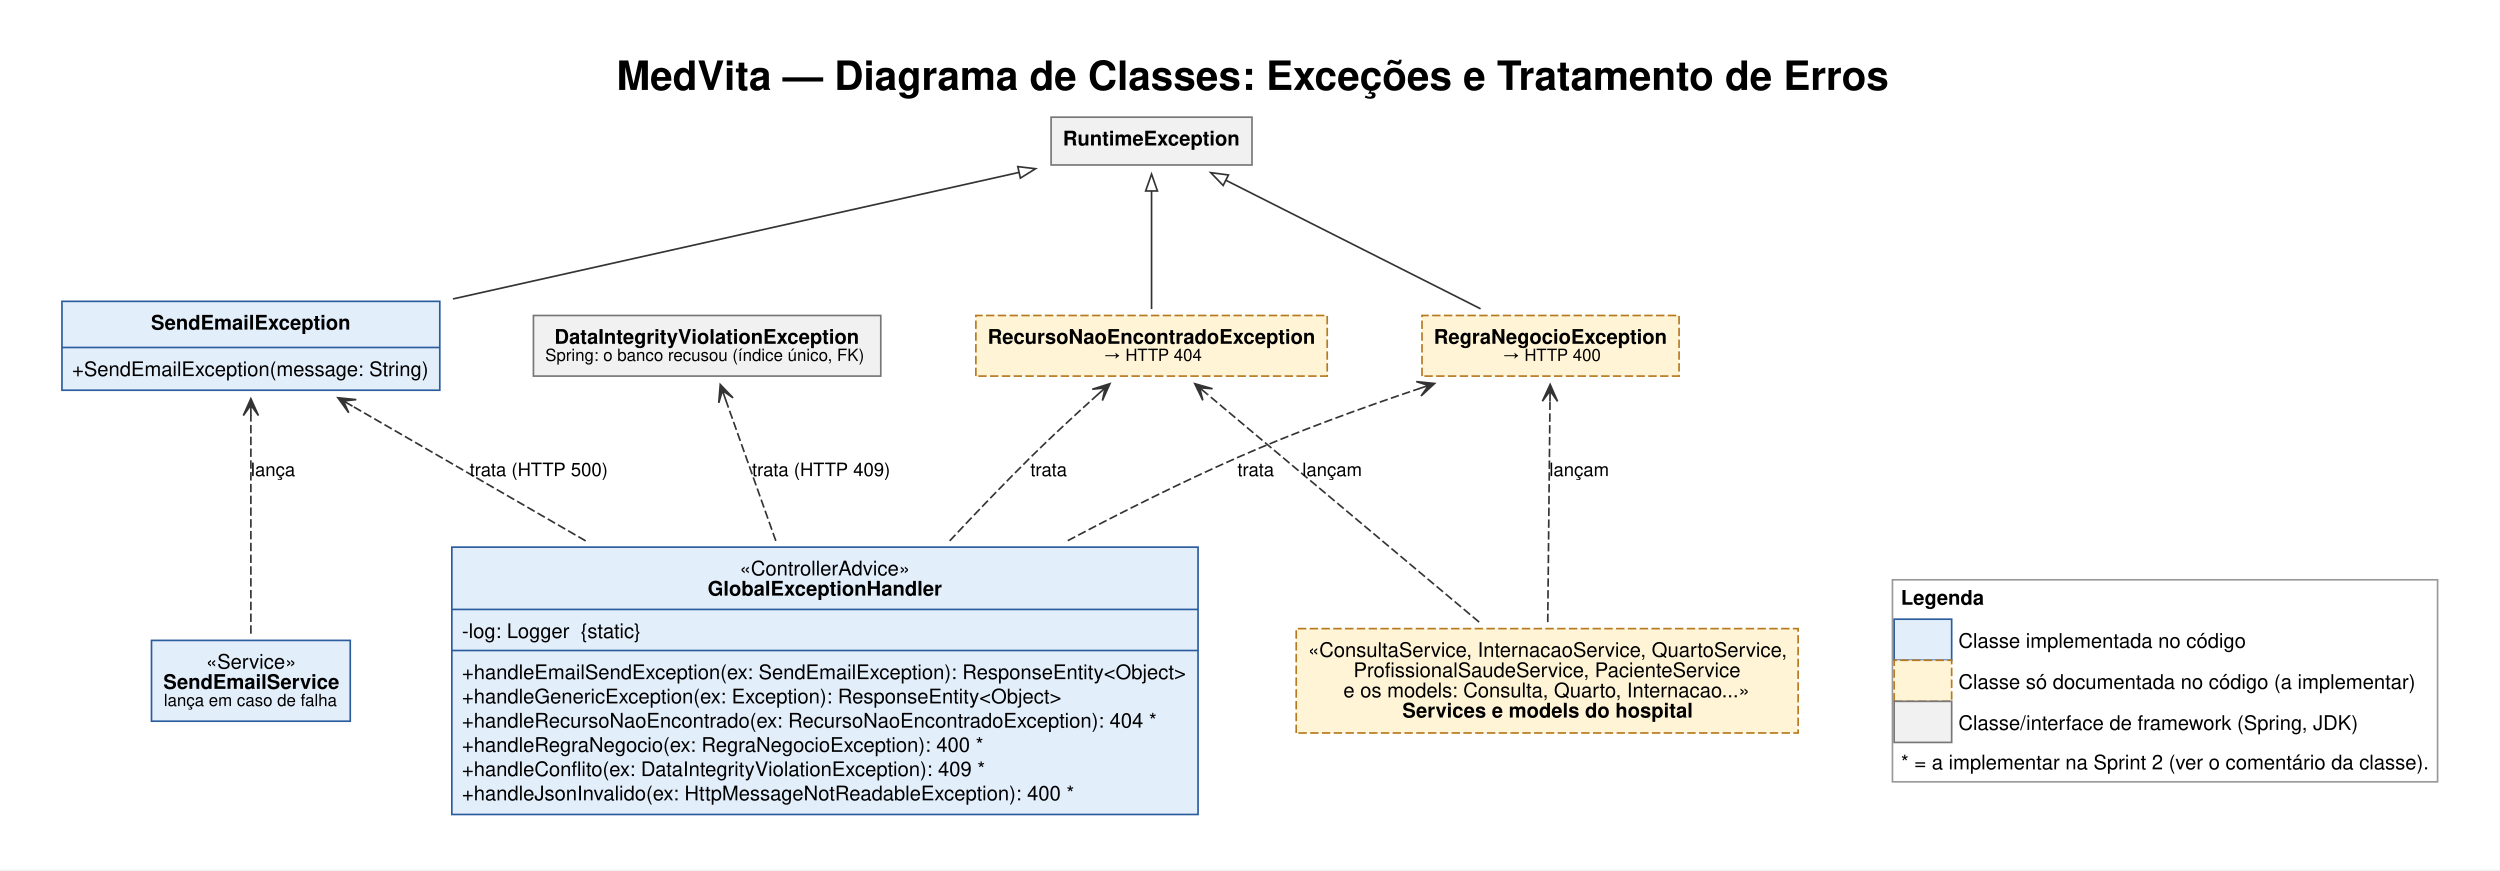
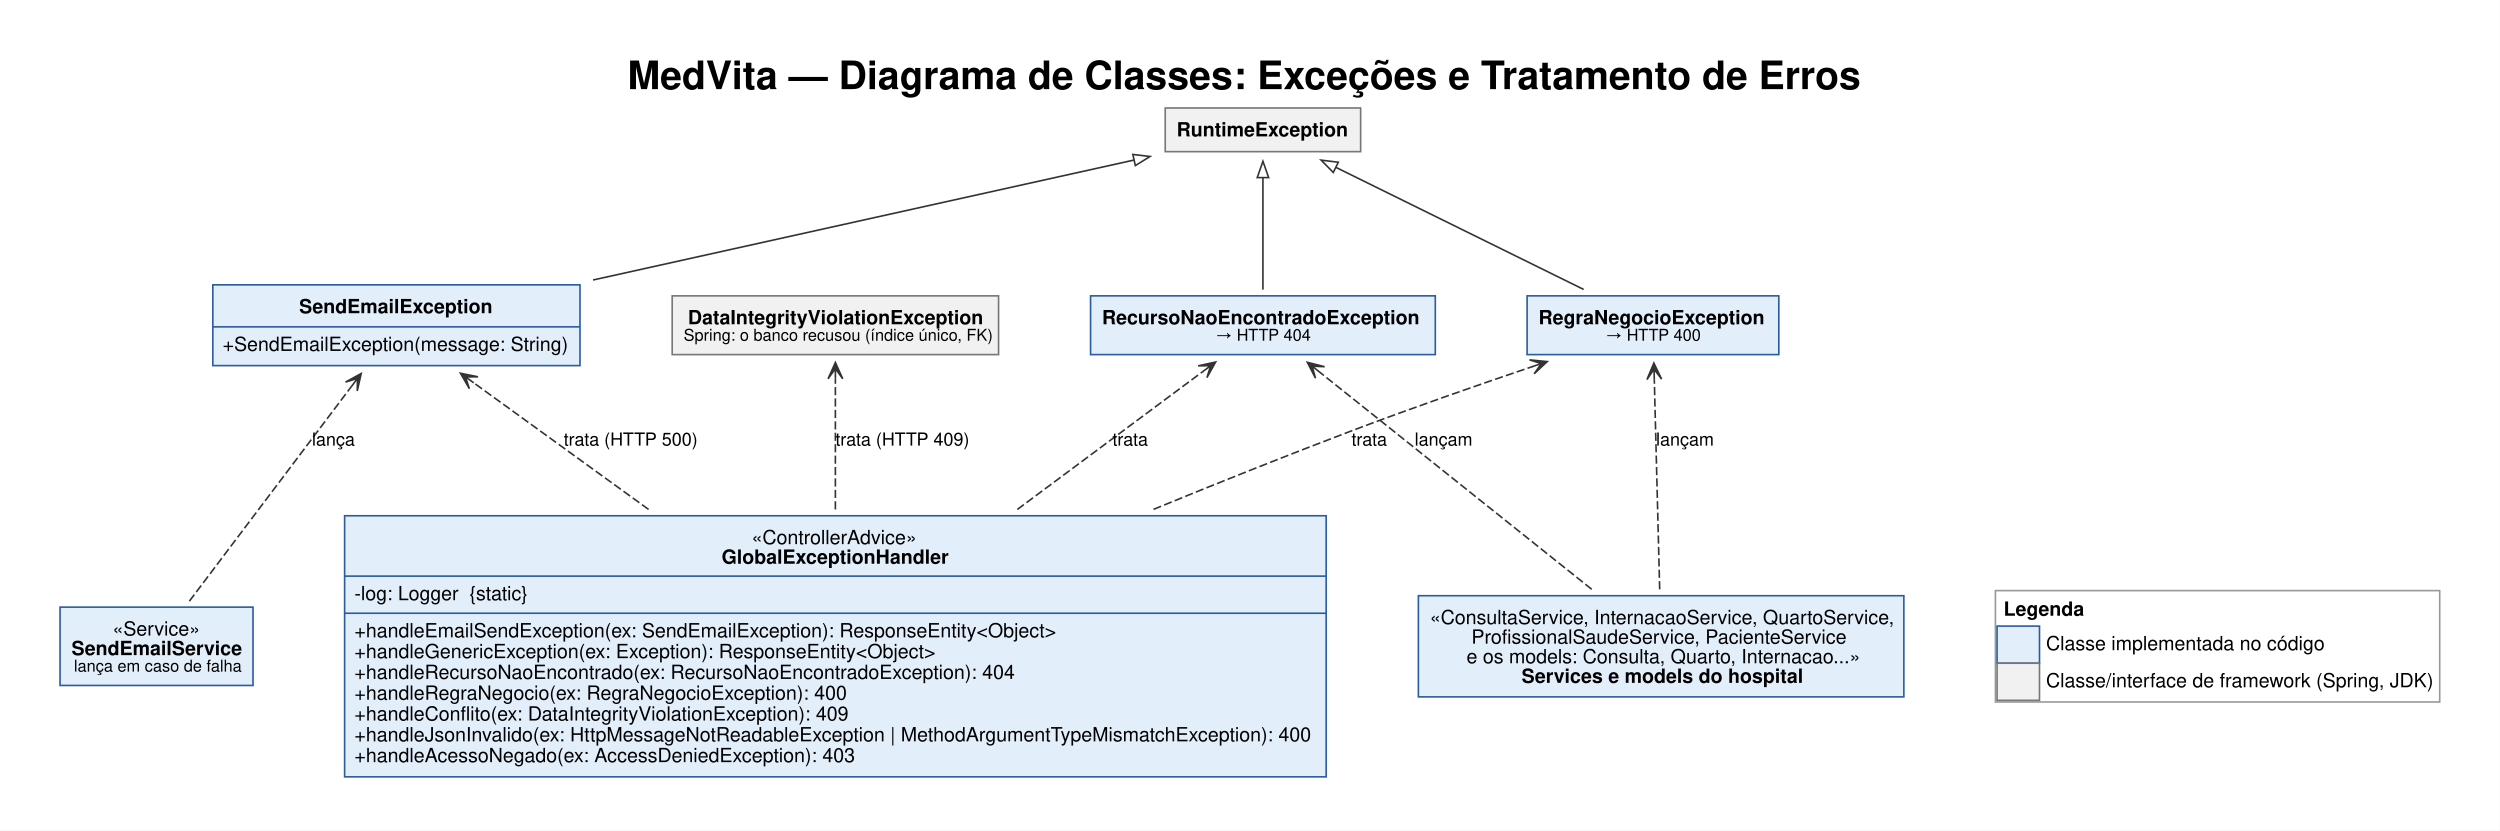
- <svg xmlns="http://www.w3.org/2000/svg" width="1485pt" height="517pt" viewBox="0.00 0.00 1485.00 517.00">
-   <g id="graph0" class="graph" transform="scale(1 1) rotate(0) translate(28.8 487.8)">
-     <polygon fill="white" stroke="none" points="-28.8,28.8 -28.8,-487.8 1455.92,-487.8 1455.92,28.8 -28.8,28.8" />
-     <text xml:space="preserve" text-anchor="start" x="337.41" y="-434.4" font-family="Helvetica,sans-Serif" font-weight="bold" font-size="24.00">MedVita — Diagrama de Classes: Exceções e Tratamento de Erros</text>
+ <svg xmlns="http://www.w3.org/2000/svg" width="1532pt" height="509pt" viewBox="0.00 0.00 1532.00 509.00">
+   <g id="graph0" class="graph" transform="scale(1 1) rotate(0) translate(28.8 480.05)">
+     <polygon fill="white" stroke="none" points="-28.8,28.8 -28.8,-480.05 1503.05,-480.05 1503.05,28.8 -28.8,28.8" />
+     <text xml:space="preserve" text-anchor="start" x="355.75" y="-425.45" font-family="Helvetica,sans-Serif" font-weight="bold" font-size="24.00">MedVita — Diagrama de Classes: Exceções e Tratamento de Erros</text>
    <g id="node1" class="node">
-       <polygon fill="#f1f1f1" stroke="none" points="595.55,-389.8 595.55,-418.2 714.89,-418.2 714.89,-389.8 595.55,-389.8" />
-       <polygon fill="none" stroke="#777777" points="595.55,-389.8 595.55,-418.2 714.89,-418.2 714.89,-389.8 595.55,-389.8" />
-       <text xml:space="preserve" text-anchor="start" x="602.55" y="-401.4" font-family="Helvetica,sans-Serif" font-weight="bold" font-size="12.00">RuntimeException</text>
+       <polygon fill="#f1f1f1" stroke="none" points="685.25,-387.12 685.25,-413.88 805,-413.88 805,-387.12 685.25,-387.12" />
+       <polygon fill="none" stroke="#777777" points="685.25,-387.12 685.25,-413.88 805,-413.88 805,-387.12 685.25,-387.12" />
+       <text xml:space="preserve" text-anchor="start" x="692.25" y="-396.48" font-family="Helvetica,sans-Serif" font-weight="bold" font-size="12.00">RuntimeException</text>
    </g>
    <g id="node2" class="node">
-       <polygon fill="#e3eefb" stroke="none" points="8,-256 8,-308.8 232.44,-308.8 232.44,-256 8,-256" />
-       <polygon fill="#2b5c9e" stroke="#2b5c9e" points="8,-281.4 8,-281.4 232.44,-281.4 232.44,-281.4 8,-281.4" />
-       <polygon fill="none" stroke="#2b5c9e" points="8,-256 8,-308.8 232.44,-308.8 232.44,-256 8,-256" />
-       <text xml:space="preserve" text-anchor="start" x="60.87" y="-292" font-family="Helvetica,sans-Serif" font-weight="bold" font-size="12.00">SendEmailException</text>
-       <text xml:space="preserve" text-anchor="start" x="14" y="-264.4" font-family="Helvetica,sans-Serif" font-size="12.00">+SendEmailException(message: String)</text>
+       <polygon fill="#e3eefb" stroke="none" points="101.62,-256 101.62,-305.5 326.62,-305.5 326.62,-256 101.62,-256" />
+       <polygon fill="#2b5c9e" stroke="#2b5c9e" points="101.62,-279.75 101.62,-279.75 326.62,-279.75 326.62,-279.75 101.62,-279.75" />
+       <polygon fill="none" stroke="#2b5c9e" points="101.62,-256 101.62,-305.5 326.62,-305.5 326.62,-256 101.62,-256" />
+       <text xml:space="preserve" text-anchor="start" x="154.5" y="-288.1" font-family="Helvetica,sans-Serif" font-weight="bold" font-size="12.00">SendEmailException</text>
+       <text xml:space="preserve" text-anchor="start" x="107.62" y="-265" font-family="Helvetica,sans-Serif" font-size="12.00">+SendEmailException(message: String)</text>
    </g>
    <g id="edge1" class="edge">
-       <path fill="none" stroke="#333333" d="M240.28,-310.24C343.1,-333.22 488.17,-365.66 576.73,-385.45" />
-       <polygon fill="none" stroke="#333333" points="575.77,-388.83 586.3,-387.59 577.3,-381.99 575.77,-388.83" />
+       <path fill="none" stroke="#333333" d="M334.62,-308.47C436.19,-330.99 578.61,-362.58 666.22,-382" />
+       <polygon fill="none" stroke="#333333" points="665.41,-385.41 675.93,-384.16 666.93,-378.57 665.41,-385.41" />
    </g>
    <g id="node3" class="node">
-       <polygon fill="#fff4d6" stroke="none" points="550.87,-264.4 550.87,-300.4 759.57,-300.4 759.57,-264.4 550.87,-264.4" />
-       <polygon fill="none" stroke="#b7791f" stroke-dasharray="5,2" points="550.87,-264.4 550.87,-300.4 759.57,-300.4 759.57,-264.4 550.87,-264.4" />
-       <text xml:space="preserve" text-anchor="start" x="557.87" y="-283.6" font-family="Helvetica,sans-Serif" font-weight="bold" font-size="12.00">RecursoNaoEncontradoException</text>
-       <text xml:space="preserve" text-anchor="start" x="626.88" y="-273.4" font-family="Helvetica,sans-Serif" font-size="10.00">→ HTTP 404</text>
+       <polygon fill="#e3eefb" stroke="none" points="639.5,-262.75 639.5,-298.75 850.75,-298.75 850.75,-262.75 639.5,-262.75" />
+       <polygon fill="none" stroke="#2b5c9e" points="639.5,-262.75 639.5,-298.75 850.75,-298.75 850.75,-262.75 639.5,-262.75" />
+       <text xml:space="preserve" text-anchor="start" x="646.5" y="-281.35" font-family="Helvetica,sans-Serif" font-weight="bold" font-size="12.00">RecursoNaoEncontradoException</text>
+       <text xml:space="preserve" text-anchor="start" x="716.25" y="-271.25" font-family="Helvetica,sans-Serif" font-size="10.00">→ HTTP 404</text>
    </g>
    <g id="edge2" class="edge">
-       <path fill="none" stroke="#333333" d="M655.22,-304.23C655.22,-323.68 655.22,-352.87 655.22,-374.47" />
-       <polygon fill="none" stroke="#333333" points="651.72,-374.37 655.22,-384.37 658.72,-374.37 651.72,-374.37" />
+       <path fill="none" stroke="#333333" d="M745.12,-302.53C745.12,-321.63 745.12,-350.09 745.12,-371.25" />
+       <polygon fill="none" stroke="#333333" points="741.63,-371.22 745.13,-381.22 748.63,-371.22 741.63,-371.22" />
    </g>
    <g id="node4" class="node">
-       <polygon fill="#fff4d6" stroke="none" points="815.87,-264.4 815.87,-300.4 968.57,-300.4 968.57,-264.4 815.87,-264.4" />
-       <polygon fill="none" stroke="#b7791f" stroke-dasharray="5,2" points="815.87,-264.4 815.87,-300.4 968.57,-300.4 968.57,-264.4 815.87,-264.4" />
-       <text xml:space="preserve" text-anchor="start" x="822.87" y="-283.6" font-family="Helvetica,sans-Serif" font-weight="bold" font-size="12.00">RegraNegocioException</text>
-       <text xml:space="preserve" text-anchor="start" x="863.88" y="-273.4" font-family="Helvetica,sans-Serif" font-size="10.00">→ HTTP 400</text>
+       <polygon fill="#e3eefb" stroke="none" points="907,-262.75 907,-298.75 1061.25,-298.75 1061.25,-262.75 907,-262.75" />
+       <polygon fill="none" stroke="#2b5c9e" points="907,-262.75 907,-298.75 1061.25,-298.75 1061.25,-262.75 907,-262.75" />
+       <text xml:space="preserve" text-anchor="start" x="914" y="-281.35" font-family="Helvetica,sans-Serif" font-weight="bold" font-size="12.00">RegraNegocioException</text>
+       <text xml:space="preserve" text-anchor="start" x="955.25" y="-271.25" font-family="Helvetica,sans-Serif" font-size="10.00">→ HTTP 400</text>
    </g>
    <g id="edge3" class="edge">
-       <path fill="none" stroke="#333333" d="M850.67,-304.37C808.23,-325.78 742.6,-358.9 699.28,-380.76" />
-       <polygon fill="none" stroke="#333333" points="697.75,-377.62 690.4,-385.25 700.9,-383.87 697.75,-377.62" />
+       <path fill="none" stroke="#333333" d="M941.67,-302.67C898.92,-323.73 833.23,-356.09 789.73,-377.53" />
+       <polygon fill="none" stroke="#333333" points="788.23,-374.36 780.8,-381.92 791.32,-380.64 788.23,-374.36" />
    </g>
    <g id="node5" class="node">
-       <polygon fill="#e3eefb" stroke="none" points="239.59,-4 239.59,-162.8 682.84,-162.8 682.84,-4 239.59,-4" />
-       <polygon fill="#2b5c9e" stroke="#2b5c9e" points="239.59,-125.8 239.59,-125.8 682.84,-125.8 682.84,-125.8 239.59,-125.8" />
-       <polygon fill="#2b5c9e" stroke="#2b5c9e" points="239.59,-101.4 239.59,-101.4 682.84,-101.4 682.84,-101.4 239.59,-101.4" />
-       <polygon fill="none" stroke="#2b5c9e" points="239.59,-4 239.59,-162.8 682.84,-162.8 682.84,-4 239.59,-4" />
-       <text xml:space="preserve" text-anchor="start" x="410.53" y="-146" font-family="Helvetica,sans-Serif" font-size="12.00">«ControllerAdvice»</text>
-       <text xml:space="preserve" text-anchor="start" x="391.54" y="-134" font-family="Helvetica,sans-Serif" font-weight="bold" font-size="12.00">GlobalExceptionHandler</text>
-       <text xml:space="preserve" text-anchor="start" x="245.59" y="-108.8" font-family="Helvetica,sans-Serif" font-size="12.00">-log: Logger  {static}</text>
-       <text xml:space="preserve" text-anchor="start" x="245.59" y="-84.4" font-family="Helvetica,sans-Serif" font-size="12.00">+handleEmailSendException(ex: SendEmailException): ResponseEntity&lt;Object&gt;</text>
-       <text xml:space="preserve" text-anchor="start" x="245.59" y="-70" font-family="Helvetica,sans-Serif" font-size="12.00">+handleGenericException(ex: Exception): ResponseEntity&lt;Object&gt;</text>
-       <text xml:space="preserve" text-anchor="start" x="245.59" y="-55.6" font-family="Helvetica,sans-Serif" font-size="12.00">+handleRecursoNaoEncontrado(ex: RecursoNaoEncontradoException): 404 *</text>
-       <text xml:space="preserve" text-anchor="start" x="245.59" y="-41.2" font-family="Helvetica,sans-Serif" font-size="12.00">+handleRegraNegocio(ex: RegraNegocioException): 400 *</text>
-       <text xml:space="preserve" text-anchor="start" x="245.59" y="-26.8" font-family="Helvetica,sans-Serif" font-size="12.00">+handleConflito(ex: DataIntegrityViolationException): 409 *</text>
-       <text xml:space="preserve" text-anchor="start" x="245.59" y="-12.4" font-family="Helvetica,sans-Serif" font-size="12.00">+handleJsonInvalido(ex: HttpMessageNotReadableException): 400 *</text>
+       <polygon fill="#e3eefb" stroke="none" points="182.38,-4 182.38,-164 783.88,-164 783.88,-4 182.38,-4" />
+       <polygon fill="#2b5c9e" stroke="#2b5c9e" points="182.38,-127 182.38,-127 783.88,-127 783.88,-127 182.38,-127" />
+       <polygon fill="#2b5c9e" stroke="#2b5c9e" points="182.38,-104.25 182.38,-104.25 783.88,-104.25 783.88,-104.25 182.38,-104.25" />
+       <polygon fill="none" stroke="#2b5c9e" points="182.38,-4 182.38,-164 783.88,-164 783.88,-4 182.38,-4" />
+       <text xml:space="preserve" text-anchor="start" x="431.75" y="-146.6" font-family="Helvetica,sans-Serif" font-size="12.00">«ControllerAdvice»</text>
+       <text xml:space="preserve" text-anchor="start" x="413.38" y="-134.6" font-family="Helvetica,sans-Serif" font-weight="bold" font-size="12.00">GlobalExceptionHandler</text>
+       <text xml:space="preserve" text-anchor="start" x="188.38" y="-112.25" font-family="Helvetica,sans-Serif" font-size="12.00">-log: Logger  {static}</text>
+       <text xml:space="preserve" text-anchor="start" x="188.38" y="-89.5" font-family="Helvetica,sans-Serif" font-size="12.00">+handleEmailSendException(ex: SendEmailException): ResponseEntity&lt;Object&gt;</text>
+       <text xml:space="preserve" text-anchor="start" x="188.38" y="-76.75" font-family="Helvetica,sans-Serif" font-size="12.00">+handleGenericException(ex: Exception): ResponseEntity&lt;Object&gt;</text>
+       <text xml:space="preserve" text-anchor="start" x="188.38" y="-64" font-family="Helvetica,sans-Serif" font-size="12.00">+handleRecursoNaoEncontrado(ex: RecursoNaoEncontradoException): 404</text>
+       <text xml:space="preserve" text-anchor="start" x="188.38" y="-51.25" font-family="Helvetica,sans-Serif" font-size="12.00">+handleRegraNegocio(ex: RegraNegocioException): 400</text>
+       <text xml:space="preserve" text-anchor="start" x="188.38" y="-38.5" font-family="Helvetica,sans-Serif" font-size="12.00">+handleConflito(ex: DataIntegrityViolationException): 409</text>
+       <text xml:space="preserve" text-anchor="start" x="188.38" y="-25.75" font-family="Helvetica,sans-Serif" font-size="12.00">+handleJsonInvalido(ex: HttpMessageNotReadableException | MethodArgumentTypeMismatchException): 400</text>
+       <text xml:space="preserve" text-anchor="start" x="188.38" y="-13" font-family="Helvetica,sans-Serif" font-size="12.00">+handleAcessoNegado(ex: AccessDeniedException): 403</text>
    </g>
    <g id="edge4" class="edge">
-       <path fill="none" stroke="#333333" stroke-dasharray="5,2" d="M319.07,-166.52C270.55,-194.55 218.88,-224.4 180.38,-246.65" />
-       <polygon fill="#333333" stroke="#333333" points="171.93,-251.52 178.34,-242.62 175.21,-249.63 180.59,-246.52 180.59,-246.52 180.59,-246.52 175.21,-249.63 182.84,-250.42 171.93,-251.52" />
-       <text xml:space="preserve" text-anchor="start" x="250.15" y="-205" font-family="Helvetica,sans-Serif" font-size="11.00">trata (HTTP 500)</text>
+       <path fill="none" stroke="#333333" stroke-dasharray="5,2" d="M368.65,-167.87C330.94,-195.18 291.08,-224.03 261.29,-245.6" />
+       <polygon fill="#333333" stroke="#333333" points="253.37,-251.34 258.83,-241.83 256.43,-249.12 261.47,-245.47 261.47,-245.47 261.47,-245.47 256.43,-249.12 264.11,-249.12 253.37,-251.34" />
+       <text xml:space="preserve" text-anchor="start" x="316.62" y="-207" font-family="Helvetica,sans-Serif" font-size="11.00">trata (HTTP 500)</text>
    </g>
    <g id="edge5" class="edge">
-       <path fill="none" stroke="#333333" stroke-dasharray="5,2" d="M535.31,-166.52C550.87,-183.15 567.38,-200.33 583.21,-216 596.01,-228.67 610.64,-242.13 623.36,-253.53" />
-       <polygon fill="#333333" stroke="#333333" points="630.49,-259.88 620.03,-256.59 627.66,-257.37 623.02,-253.23 623.02,-253.23 623.02,-253.23 627.66,-257.37 626.01,-249.87 630.49,-259.88" />
-       <text xml:space="preserve" text-anchor="start" x="583.21" y="-205" font-family="Helvetica,sans-Serif" font-size="11.00">trata</text>
+       <path fill="none" stroke="#333333" stroke-dasharray="5,2" d="M594.62,-167.87C635.39,-198.18 678.73,-230.4 708.38,-252.44" />
+       <polygon fill="#333333" stroke="#333333" points="716.15,-258.21 705.44,-255.86 713.12,-255.96 708.13,-252.25 708.13,-252.25 708.13,-252.25 713.12,-255.96 710.81,-248.64 716.15,-258.21" />
+       <text xml:space="preserve" text-anchor="start" x="652.9" y="-207" font-family="Helvetica,sans-Serif" font-size="11.00">trata</text>
    </g>
    <g id="edge6" class="edge">
-       <path fill="none" stroke="#333333" stroke-dasharray="5,2" d="M605.44,-166.64C638.1,-183.92 672.97,-201.33 706.21,-216 740.98,-231.34 780.57,-245.67 814.27,-256.99" />
-       <polygon fill="#333333" stroke="#333333" points="823.37,-260.02 812.46,-261.13 819.78,-258.82 813.88,-256.86 813.88,-256.86 813.88,-256.86 819.78,-258.82 815.3,-252.59 823.37,-260.02" />
-       <text xml:space="preserve" text-anchor="start" x="706.21" y="-205" font-family="Helvetica,sans-Serif" font-size="11.00">trata</text>
+       <path fill="none" stroke="#333333" stroke-dasharray="5,2" d="M678.08,-167.92C718.03,-184.3 759.92,-201.04 799.38,-216 835.6,-229.74 876.27,-243.9 910.21,-255.38" />
+       <polygon fill="#333333" stroke="#333333" points="919.36,-258.47 908.44,-259.54 915.77,-257.26 909.88,-255.27 909.88,-255.27 909.88,-255.27 915.77,-257.26 911.32,-251.01 919.36,-258.47" />
+       <text xml:space="preserve" text-anchor="start" x="799.38" y="-207" font-family="Helvetica,sans-Serif" font-size="11.00">trata</text>
    </g>
    <g id="node8" class="node">
-       <polygon fill="#f1f1f1" stroke="none" points="288.06,-264.4 288.06,-300.4 494.38,-300.4 494.38,-264.4 288.06,-264.4" />
-       <polygon fill="none" stroke="#777777" points="288.06,-264.4 288.06,-300.4 494.38,-300.4 494.38,-264.4 288.06,-264.4" />
-       <text xml:space="preserve" text-anchor="start" x="300.54" y="-283.6" font-family="Helvetica,sans-Serif" font-weight="bold" font-size="12.00">DataIntegrityViolationException</text>
-       <text xml:space="preserve" text-anchor="start" x="295.06" y="-273.4" font-family="Helvetica,sans-Serif" font-size="10.00">Spring: o banco recusou (índice único, FK)</text>
+       <polygon fill="#f1f1f1" stroke="none" points="383.12,-262.75 383.12,-298.75 583.12,-298.75 583.12,-262.75 383.12,-262.75" />
+       <polygon fill="none" stroke="#777777" points="383.12,-262.75 383.12,-298.75 583.12,-298.75 583.12,-262.75 383.12,-262.75" />
+       <text xml:space="preserve" text-anchor="start" x="392.75" y="-281.35" font-family="Helvetica,sans-Serif" font-weight="bold" font-size="12.00">DataIntegrityViolationException</text>
+       <text xml:space="preserve" text-anchor="start" x="390.12" y="-271.25" font-family="Helvetica,sans-Serif" font-size="10.00">Spring: o banco recusou (índice único, FK)</text>
    </g>
    <g id="edge10" class="edge">
-       <path fill="none" stroke="#333333" stroke-dasharray="5,2" d="M432.04,-166.52C421.53,-196.1 410.3,-227.7 402.28,-250.26" />
-       <polygon fill="#333333" stroke="#333333" points="399.03,-259.41 398.14,-248.48 400.3,-255.85 402.38,-249.99 402.38,-249.99 402.38,-249.99 400.3,-255.85 406.62,-251.49 399.03,-259.41" />
-       <text xml:space="preserve" text-anchor="start" x="417.89" y="-205" font-family="Helvetica,sans-Serif" font-size="11.00">trata (HTTP 409)</text>
+       <path fill="none" stroke="#333333" stroke-dasharray="5,2" d="M483.12,-167.87C483.12,-196.18 483.12,-226.15 483.12,-247.94" />
+       <polygon fill="#333333" stroke="#333333" points="483.13,-257.92 478.63,-247.92 483.13,-254.14 483.13,-247.92 483.13,-247.92 483.13,-247.92 483.13,-254.14 487.63,-247.92 483.13,-257.92" />
+       <text xml:space="preserve" text-anchor="start" x="483.12" y="-207" font-family="Helvetica,sans-Serif" font-size="11.00">trata (HTTP 409)</text>
    </g>
    <g id="node6" class="node">
-       <polygon fill="#e3eefb" stroke="none" points="61.19,-59.4 61.19,-107.4 179.25,-107.4 179.25,-59.4 61.19,-59.4" />
-       <polygon fill="none" stroke="#2b5c9e" points="61.19,-59.4 61.19,-107.4 179.25,-107.4 179.25,-59.4 61.19,-59.4" />
-       <text xml:space="preserve" text-anchor="start" x="93.54" y="-90.6" font-family="Helvetica,sans-Serif" font-size="12.00">«Service»</text>
-       <text xml:space="preserve" text-anchor="start" x="68.19" y="-78.6" font-family="Helvetica,sans-Serif" font-weight="bold" font-size="12.00">SendEmailService</text>
-       <text xml:space="preserve" text-anchor="start" x="68.52" y="-68.4" font-family="Helvetica,sans-Serif" font-size="10.00">lança em caso de falha</text>
+       <polygon fill="#e3eefb" stroke="none" points="8,-60 8,-108 126.25,-108 126.25,-60 8,-60" />
+       <polygon fill="none" stroke="#2b5c9e" points="8,-60 8,-108 126.25,-108 126.25,-60 8,-60" />
+       <text xml:space="preserve" text-anchor="start" x="40.12" y="-90.6" font-family="Helvetica,sans-Serif" font-size="12.00">«Service»</text>
+       <text xml:space="preserve" text-anchor="start" x="15" y="-78.6" font-family="Helvetica,sans-Serif" font-weight="bold" font-size="12.00">SendEmailService</text>
+       <text xml:space="preserve" text-anchor="start" x="16.5" y="-68.5" font-family="Helvetica,sans-Serif" font-size="10.00">lança em caso de falha</text>
    </g>
    <g id="edge7" class="edge">
-       <path fill="none" stroke="#333333" stroke-dasharray="5,2" d="M120.22,-111.38C120.22,-144.95 120.22,-202.56 120.22,-241.3" />
-       <polygon fill="#333333" stroke="#333333" points="120.22,-250.97 115.72,-240.97 120.22,-247.18 120.22,-240.97 120.22,-240.97 120.22,-240.97 120.22,-247.18 124.72,-240.97 120.22,-250.97" />
-       <text xml:space="preserve" text-anchor="start" x="120.22" y="-205" font-family="Helvetica,sans-Serif" font-size="11.00">lança</text>
+       <path fill="none" stroke="#333333" stroke-dasharray="5,2" d="M87.26,-111.67C113.03,-145.81 157.79,-205.11 186.67,-243.37" />
+       <polygon fill="#333333" stroke="#333333" points="192.55,-251.17 182.94,-245.9 190.28,-248.16 186.53,-243.19 186.53,-243.19 186.53,-243.19 190.28,-248.16 190.12,-240.48 192.55,-251.17" />
+       <text xml:space="preserve" text-anchor="start" x="162.38" y="-207" font-family="Helvetica,sans-Serif" font-size="11.00">lança</text>
    </g>
    <g id="node7" class="node">
-       <polygon fill="#fff4d6" stroke="none" points="741.15,-52.4 741.15,-114.4 1039.29,-114.4 1039.29,-52.4 741.15,-52.4" />
-       <polygon fill="none" stroke="#b7791f" stroke-dasharray="5,2" points="741.15,-52.4 741.15,-114.4 1039.29,-114.4 1039.29,-52.4 741.15,-52.4" />
-       <text xml:space="preserve" text-anchor="start" x="748.15" y="-97.6" font-family="Helvetica,sans-Serif" font-size="12.00">«ConsultaService, InternacaoService, QuartoService,</text>
-       <text xml:space="preserve" text-anchor="start" x="775.16" y="-85.6" font-family="Helvetica,sans-Serif" font-size="12.00">ProfissionalSaudeService, PacienteService</text>
-       <text xml:space="preserve" text-anchor="start" x="769.16" y="-73.6" font-family="Helvetica,sans-Serif" font-size="12.00">e os models: Consulta, Quarto, Internacao...»</text>
-       <text xml:space="preserve" text-anchor="start" x="804.19" y="-61.6" font-family="Helvetica,sans-Serif" font-weight="bold" font-size="12.00">Services e models do hospital</text>
+       <polygon fill="#e3eefb" stroke="none" points="840.38,-53 840.38,-115 1137.88,-115 1137.88,-53 840.38,-53" />
+       <polygon fill="none" stroke="#2b5c9e" points="840.38,-53 840.38,-115 1137.88,-115 1137.88,-53 840.38,-53" />
+       <text xml:space="preserve" text-anchor="start" x="847.38" y="-97.6" font-family="Helvetica,sans-Serif" font-size="12.00">«ConsultaService, InternacaoService, QuartoService,</text>
+       <text xml:space="preserve" text-anchor="start" x="872.88" y="-85.6" font-family="Helvetica,sans-Serif" font-size="12.00">ProfissionalSaudeService, PacienteService</text>
+       <text xml:space="preserve" text-anchor="start" x="869.88" y="-73.6" font-family="Helvetica,sans-Serif" font-size="12.00">e os models: Consulta, Quarto, Internacao...»</text>
+       <text xml:space="preserve" text-anchor="start" x="903.62" y="-61.6" font-family="Helvetica,sans-Serif" font-weight="bold" font-size="12.00">Services e models do hospital</text>
    </g>
    <g id="edge8" class="edge">
-       <path fill="none" stroke="#333333" stroke-dasharray="5,2" d="M849.82,-118.27C804.24,-156.47 730.96,-217.91 688.53,-253.48" />
-       <polygon fill="#333333" stroke="#333333" points="680.9,-259.88 685.67,-250 683.79,-257.45 688.56,-253.45 688.56,-253.45 688.56,-253.45 683.79,-257.45 691.45,-256.9 680.9,-259.88" />
-       <text xml:space="preserve" text-anchor="start" x="744.76" y="-205" font-family="Helvetica,sans-Serif" font-size="11.00">lançam</text>
+       <path fill="none" stroke="#333333" stroke-dasharray="5,2" d="M946.62,-118.92C899.36,-156.65 823.9,-216.87 779.98,-251.93" />
+       <polygon fill="#333333" stroke="#333333" points="772.32,-258.04 777.33,-248.29 775.28,-255.69 780.14,-251.81 780.14,-251.81 780.14,-251.81 775.28,-255.69 782.94,-255.32 772.32,-258.04" />
+       <text xml:space="preserve" text-anchor="start" x="838.09" y="-207" font-family="Helvetica,sans-Serif" font-size="11.00">lançam</text>
    </g>
    <g id="edge9" class="edge">
-       <path fill="none" stroke="#333333" stroke-dasharray="5,2" d="M890.56,-118.27C890.94,-155.19 891.53,-213.82 891.9,-249.82" />
-       <polygon fill="#333333" stroke="#333333" points="892,-259.44 887.39,-249.49 891.96,-255.66 891.89,-249.44 891.89,-249.44 891.89,-249.44 891.96,-255.66 896.39,-249.39 892,-259.44" />
-       <text xml:space="preserve" text-anchor="start" x="891.51" y="-205" font-family="Helvetica,sans-Serif" font-size="11.00">lançam</text>
+       <path fill="none" stroke="#333333" stroke-dasharray="5,2" d="M988.25,-118.92C987.32,-155.15 985.86,-212.13 984.95,-247.64" />
+       <polygon fill="#333333" stroke="#333333" points="984.69,-257.59 980.45,-247.47 984.79,-253.81 984.95,-247.59 984.95,-247.59 984.95,-247.59 984.79,-253.81 989.45,-247.71 984.69,-257.59" />
+       <text xml:space="preserve" text-anchor="start" x="986.03" y="-207" font-family="Helvetica,sans-Serif" font-size="11.00">lançam</text>
    </g>
    <g id="node9" class="node">
-       <polygon fill="none" stroke="#999999" points="1095.32,-23.4 1095.32,-143.4 1419.12,-143.4 1419.12,-23.4 1095.32,-23.4" />
-       <text xml:space="preserve" text-anchor="start" x="1100.32" y="-128.6" font-family="Helvetica,sans-Serif" font-weight="bold" font-size="12.00">Legenda</text>
-       <polygon fill="#e3eefb" stroke="none" points="1096.32,-95.6 1096.32,-120 1130.49,-120 1130.49,-95.6 1096.32,-95.6" />
-       <polygon fill="none" stroke="#2b5c9e" points="1096.32,-95.6 1096.32,-120 1130.49,-120 1130.49,-95.6 1096.32,-95.6" />
-       <text xml:space="preserve" text-anchor="start" x="1111.73" y="-103" font-family="Helvetica,sans-Serif" font-size="12.00"> </text>
-       <text xml:space="preserve" text-anchor="start" x="1134.49" y="-103" font-family="Helvetica,sans-Serif" font-size="12.00">Classe implementada no código</text>
-       <polygon fill="#fff4d6" stroke="none" points="1096.32,-71.2 1096.32,-95.6 1130.49,-95.6 1130.49,-71.2 1096.32,-71.2" />
-       <polygon fill="none" stroke="#b7791f" stroke-dasharray="5,2" points="1096.32,-71.2 1096.32,-95.6 1130.49,-95.6 1130.49,-71.2 1096.32,-71.2" />
-       <text xml:space="preserve" text-anchor="start" x="1111.73" y="-78.6" font-family="Helvetica,sans-Serif" font-size="12.00"> </text>
-       <text xml:space="preserve" text-anchor="start" x="1134.49" y="-78.6" font-family="Helvetica,sans-Serif" font-size="12.00">Classe só documentada no código (a implementar)</text>
-       <polygon fill="#f1f1f1" stroke="none" stroke-dasharray="5,2" points="1096.32,-46.8 1096.32,-71.2 1130.49,-71.2 1130.49,-46.8 1096.32,-46.8" />
-       <polygon fill="none" stroke="#777777" points="1096.32,-46.8 1096.32,-71.2 1130.49,-71.2 1130.49,-46.8 1096.32,-46.8" />
-       <text xml:space="preserve" text-anchor="start" x="1111.73" y="-54.2" font-family="Helvetica,sans-Serif" font-size="12.00"> </text>
-       <text xml:space="preserve" text-anchor="start" x="1134.49" y="-54.2" font-family="Helvetica,sans-Serif" font-size="12.00">Classe/interface de framework (Spring, JDK)</text>
-       <text xml:space="preserve" text-anchor="start" x="1100.32" y="-30.8" font-family="Helvetica,sans-Serif" font-size="12.00">* = a implementar na Sprint 2 (ver o comentário da classe).</text>
+       <polygon fill="none" stroke="#999999" points="1194,-49.88 1194,-118.12 1466.25,-118.12 1466.25,-49.88 1194,-49.88" />
+       <text xml:space="preserve" text-anchor="start" x="1199" y="-102.72" font-family="Helvetica,sans-Serif" font-weight="bold" font-size="12.00">Legenda</text>
+       <polygon fill="#e3eefb" stroke="none" points="1195,-73.62 1195,-96.38 1221,-96.38 1221,-73.62 1195,-73.62" />
+       <polygon fill="none" stroke="#2b5c9e" points="1195,-73.62 1195,-96.38 1221,-96.38 1221,-73.62 1195,-73.62" />
+       <text xml:space="preserve" text-anchor="start" x="1206.5" y="-81.62" font-family="Helvetica,sans-Serif" font-size="12.00"> </text>
+       <text xml:space="preserve" text-anchor="start" x="1225" y="-81.62" font-family="Helvetica,sans-Serif" font-size="12.00">Classe implementada no código</text>
+       <polygon fill="#f1f1f1" stroke="none" points="1195,-50.88 1195,-73.62 1221,-73.62 1221,-50.88 1195,-50.88" />
+       <polygon fill="none" stroke="#777777" points="1195,-50.88 1195,-73.62 1221,-73.62 1221,-50.88 1195,-50.88" />
+       <text xml:space="preserve" text-anchor="start" x="1206.5" y="-58.88" font-family="Helvetica,sans-Serif" font-size="12.00"> </text>
+       <text xml:space="preserve" text-anchor="start" x="1225" y="-58.88" font-family="Helvetica,sans-Serif" font-size="12.00">Classe/interface de framework (Spring, JDK)</text>
    </g>
  </g>
</svg>
